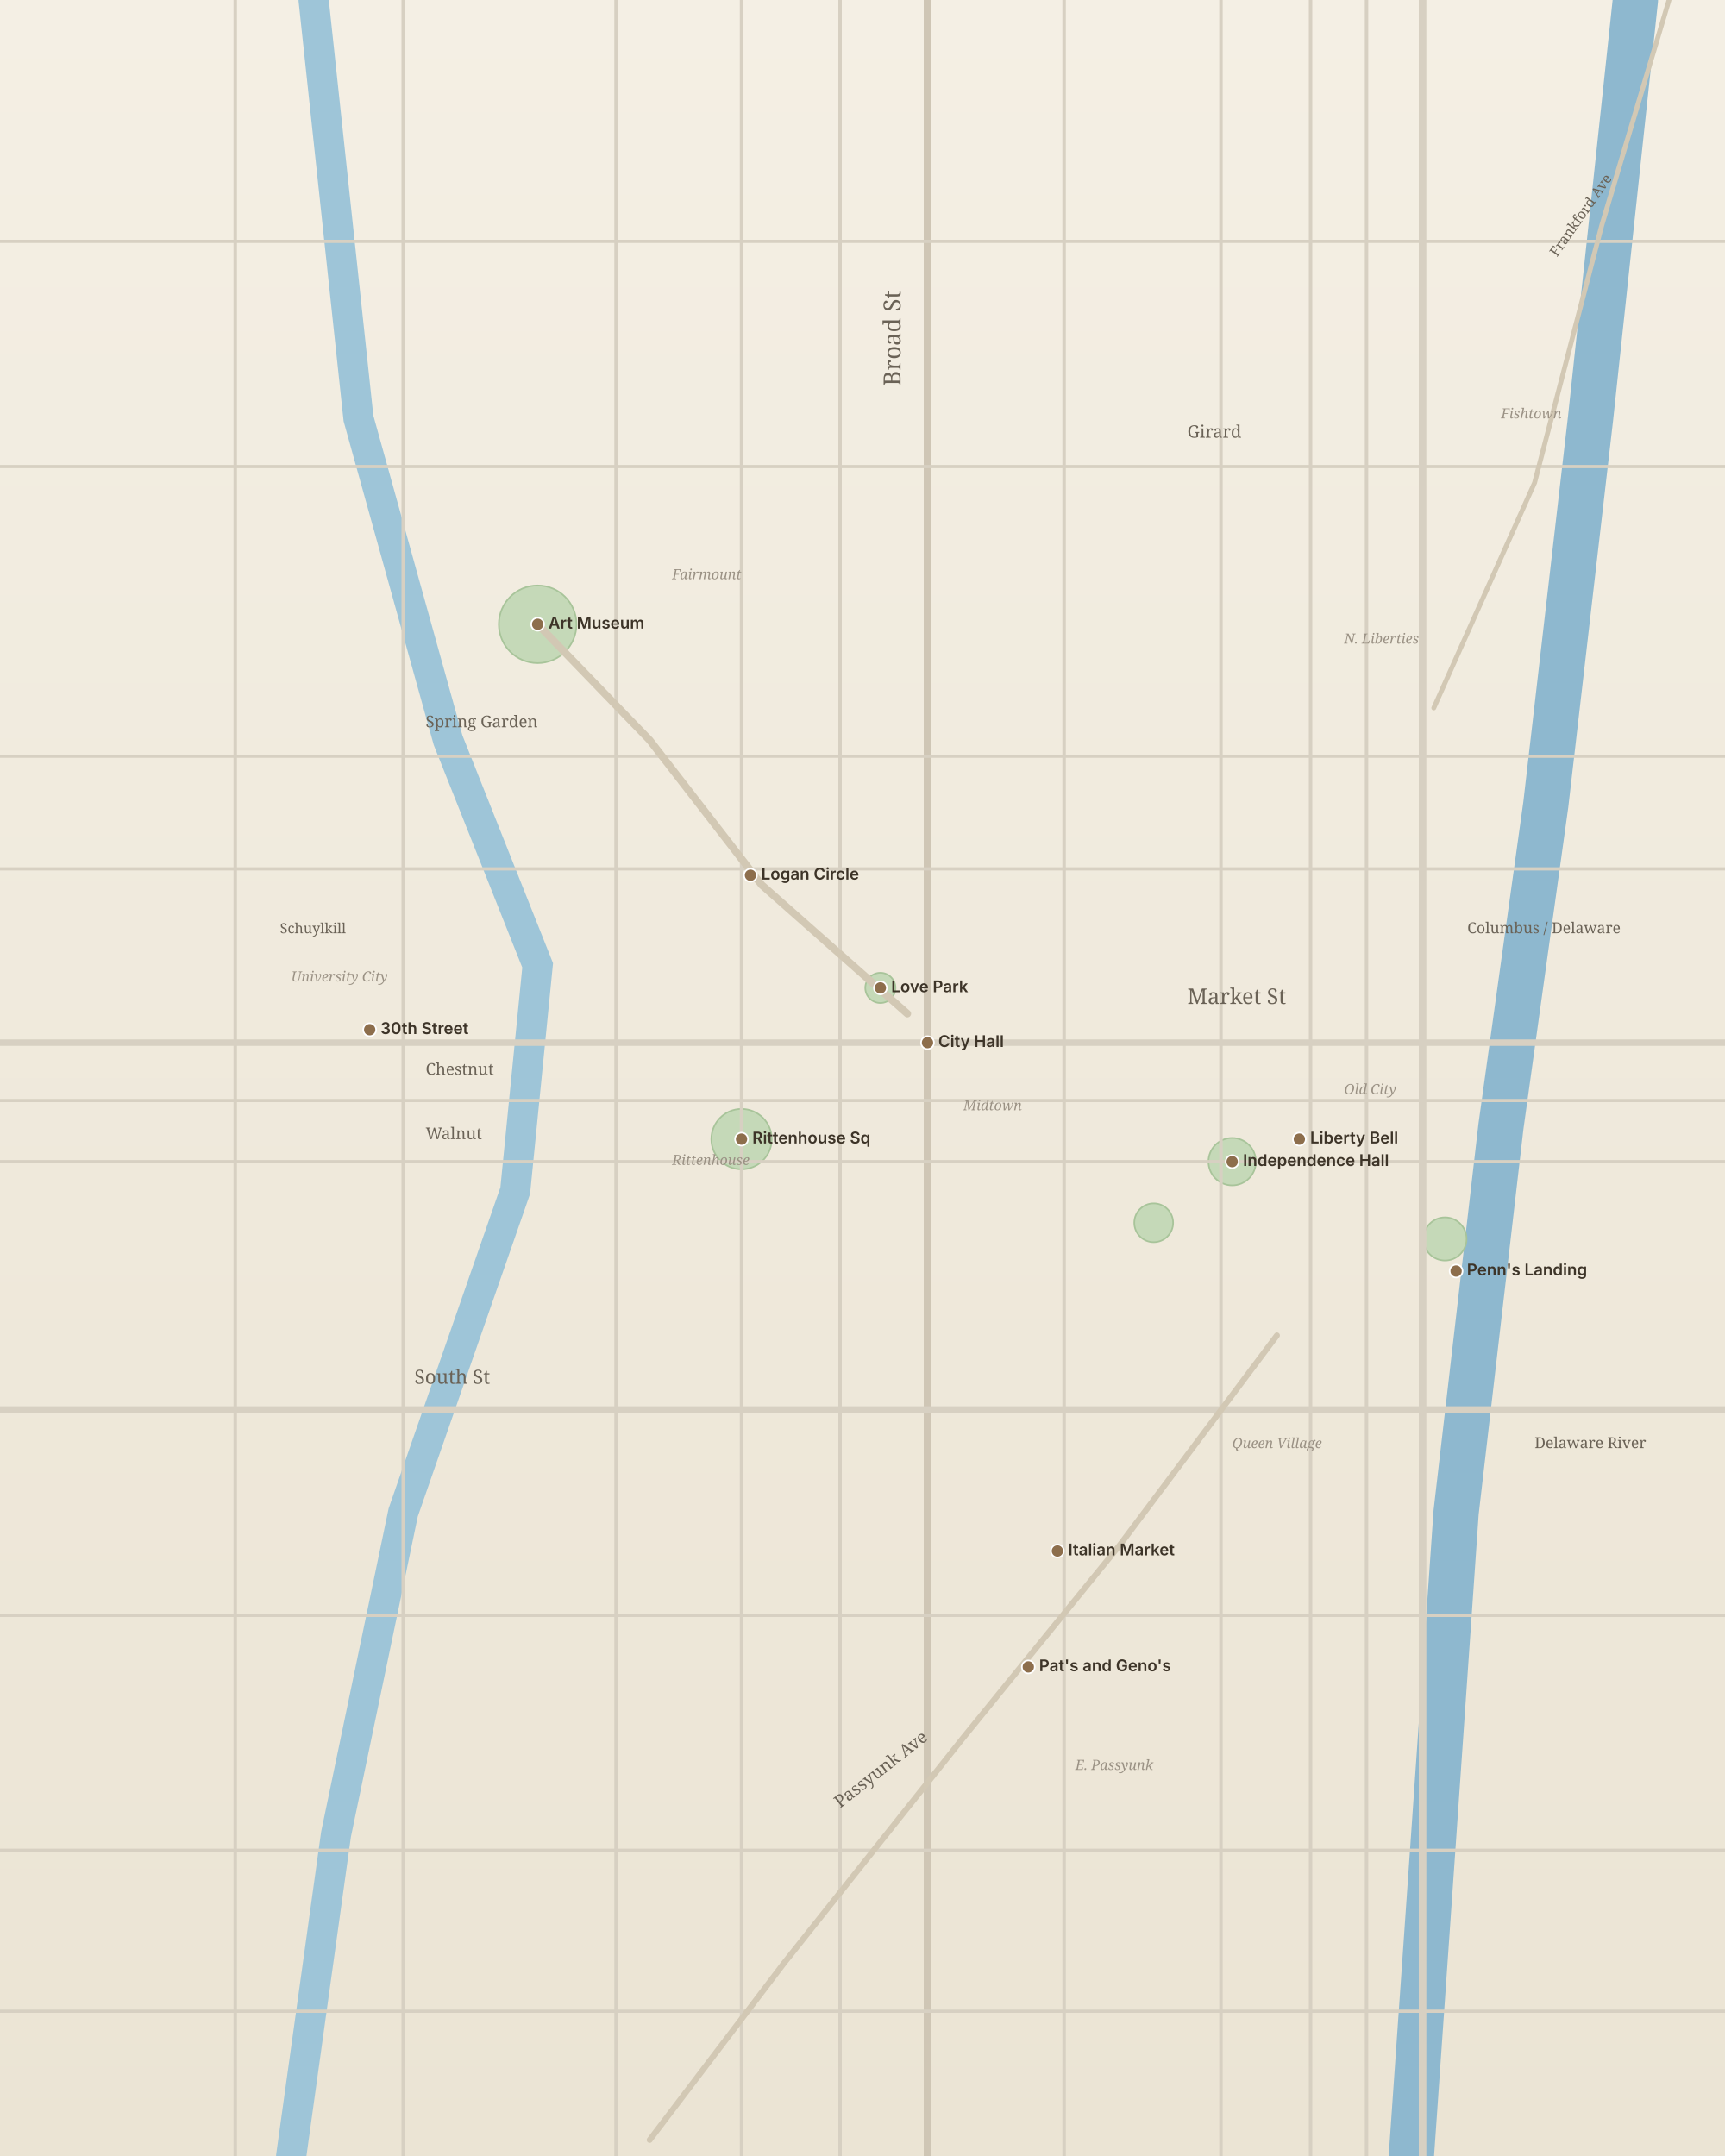
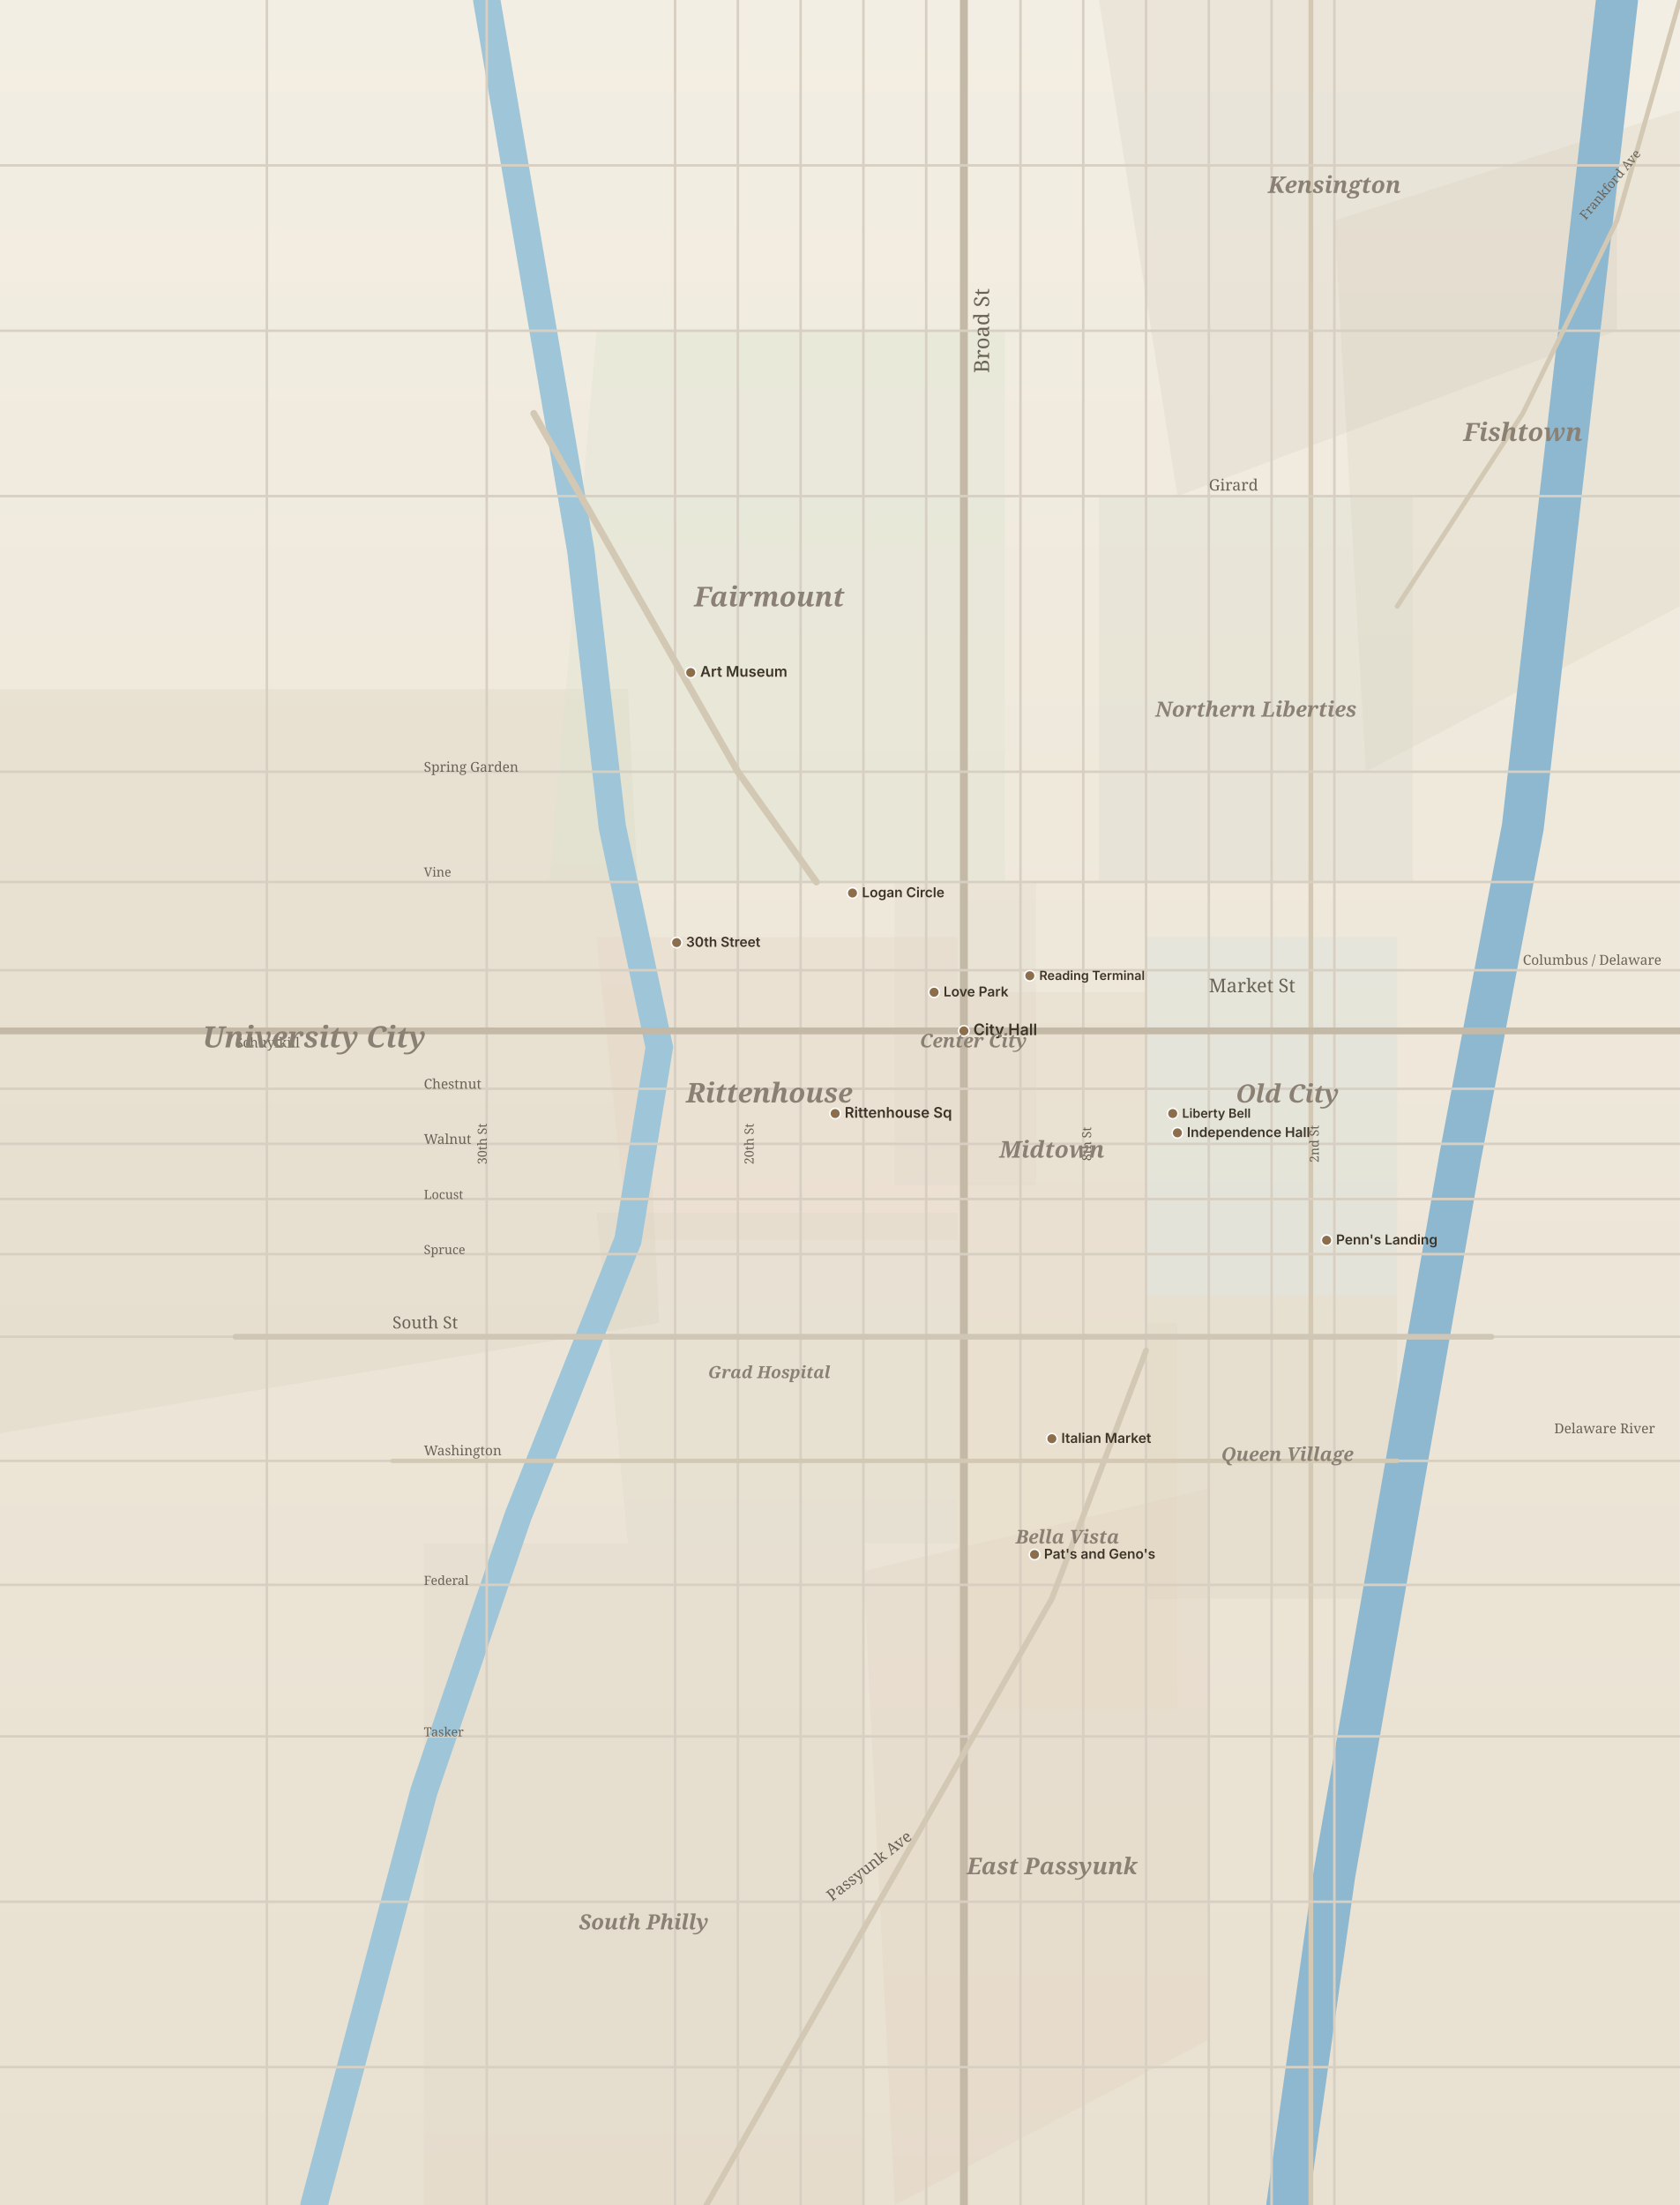
- <svg xmlns="http://www.w3.org/2000/svg" viewBox="0 0 1600 2000" width="1600" height="2000" role="img" aria-label="Philadelphia streets and landmarks">
+ <svg xmlns="http://www.w3.org/2000/svg" viewBox="0 0 1600 2100" width="1600" height="2100" role="img" aria-label="Philadelphia streets and neighborhoods">
  <defs>
    <linearGradient id="land" x1="0" y1="0" x2="0" y2="1">
-       <stop offset="0" stop-color="#f4efe4" />
-       <stop offset="1" stop-color="#ebe4d4" />
+       <stop offset="0" stop-color="#f3eee3" />
+       <stop offset="1" stop-color="#e8e0d0" />
    </linearGradient>
  </defs>
-   <rect width="1600" height="2000" fill="url(#land)" />
-   <path d="M 290.9,0.0 L 332.5,388.1 L 415.6,686.6 L 498.7,895.5 L 477.9,1104.5 L 374.0,1403.0 L 311.7,1701.5 L 270.1,2000.0" stroke="#9ec5d8" stroke-width="28" fill="none" stroke-linecap="round" />
-   <path d="M 1516.9,0.0 L 1475.3,388.1 L 1433.8,746.3 L 1392.2,1044.8 L 1350.6,1403.0 L 1329.9,1701.5 L 1309.1,2000.0" stroke="#8eb8cf" stroke-width="42" fill="none" stroke-linecap="round" />
-   <circle cx="687.8" cy="1056.7" r="28" fill="#c5d9b8" stroke="#a8c49a" stroke-width="1.5" />
-   <circle cx="1070.1" cy="1134.3" r="18" fill="#c5d9b8" stroke="#a8c49a" stroke-width="1.5" />
-   <circle cx="1142.9" cy="1077.6" r="22" fill="#c5d9b8" stroke="#a8c49a" stroke-width="1.5" />
-   <circle cx="498.7" cy="579.1" r="36" fill="#c5d9b8" stroke="#a8c49a" stroke-width="1.5" />
-   <circle cx="816.6" cy="916.4" r="14" fill="#c5d9b8" stroke="#a8c49a" stroke-width="1.5" />
-   <circle cx="1340.3" cy="1149.3" r="20" fill="#c5d9b8" stroke="#a8c49a" stroke-width="1.5" />
-   <path d="M 1319.5,0.0 L 1319.5,2000.0" stroke="#d7d0c2" stroke-width="7" fill="none" />
-   <path d="M 1267.5,0.0 L 1267.5,2000.0" stroke="#d7d0c2" stroke-width="3.2" fill="none" />
-   <path d="M 1215.6,0.0 L 1215.6,2000.0" stroke="#d7d0c2" stroke-width="3.2" fill="none" />
-   <path d="M 1132.5,0.0 L 1132.5,2000.0" stroke="#d7d0c2" stroke-width="3.2" fill="none" />
-   <path d="M 987.0,0.0 L 987.0,2000.0" stroke="#d7d0c2" stroke-width="3.2" fill="none" />
-   <path d="M 860.3,0.0 L 860.3,2000.0" stroke="#cfc6b5" stroke-width="7" fill="none" />
-   <path d="M 779.2,0.0 L 779.2,2000.0" stroke="#d7d0c2" stroke-width="3.2" fill="none" />
-   <path d="M 687.8,0.0 L 687.8,2000.0" stroke="#d7d0c2" stroke-width="3.2" fill="none" />
-   <path d="M 571.4,0.0 L 571.4,2000.0" stroke="#d7d0c2" stroke-width="3.2" fill="none" />
-   <path d="M 374.0,0.0 L 374.0,2000.0" stroke="#d7d0c2" stroke-width="3.2" fill="none" />
-   <path d="M 218.2,0.0 L 218.2,2000.0" stroke="#d7d0c2" stroke-width="3.2" fill="none" />
-   <path d="M 0.0,223.9 L 1600.0,223.9" stroke="#d7d0c2" stroke-width="3" fill="none" />
-   <path d="M 0.0,432.8 L 1600.0,432.8" stroke="#d7d0c2" stroke-width="3" fill="none" />
-   <path d="M 0.0,701.5 L 1600.0,701.5" stroke="#d7d0c2" stroke-width="3" fill="none" />
-   <path d="M 0.0,806.0 L 1600.0,806.0" stroke="#d7d0c2" stroke-width="3" fill="none" />
-   <path d="M 0.0,967.2 L 1600.0,967.2" stroke="#d7d0c2" stroke-width="6" fill="none" />
-   <path d="M 0.0,1020.9 L 1600.0,1020.9" stroke="#d7d0c2" stroke-width="3" fill="none" />
-   <path d="M 0.0,1077.6 L 1600.0,1077.6" stroke="#d7d0c2" stroke-width="3" fill="none" />
-   <path d="M 0.0,1307.5 L 1600.0,1307.5" stroke="#d7d0c2" stroke-width="6" fill="none" />
-   <path d="M 0.0,1498.5 L 1600.0,1498.5" stroke="#d7d0c2" stroke-width="3" fill="none" />
-   <path d="M 0.0,1716.4 L 1600.0,1716.4" stroke="#d7d0c2" stroke-width="3" fill="none" />
-   <path d="M 0.0,1865.7 L 1600.0,1865.7" stroke="#d7d0c2" stroke-width="3" fill="none" />
-   <path d="M 1184.4,1238.8 L 1039.0,1432.8 L 893.5,1611.9 L 727.3,1820.9 L 602.6,1985.1" stroke="#d2c8b4" stroke-width="5.5" fill="none" stroke-linecap="round" />
-   <path d="M 1329.9,656.7 L 1423.4,447.8 L 1485.7,209.0 L 1548.1,0.0" stroke="#d2c8b4" stroke-width="4.5" fill="none" stroke-linecap="round" />
-   <path d="M 841.6,940.3 L 706.5,820.9 L 602.6,686.6 L 498.7,579.1" stroke="#d2c8b4" stroke-width="7" fill="none" stroke-linecap="round" />
-   <text x="835.3" y="358.2" font-family="Georgia, serif" font-size="22" fill="#6a6256" transform="rotate(-90 835.3 358.2)">Broad St</text>
-   <text x="1101.3" y="931.3" font-family="Georgia, serif" font-size="20" fill="#6a6256">Market St</text>
-   <text x="394.8" y="997.0" font-family="Georgia, serif" font-size="15" fill="#6a6256">Chestnut</text>
-   <text x="394.8" y="1056.7" font-family="Georgia, serif" font-size="15" fill="#6a6256">Walnut</text>
-   <text x="384.4" y="1283.6" font-family="Georgia, serif" font-size="18" fill="#6a6256">South St</text>
-   <text x="394.8" y="674.6" font-family="Georgia, serif" font-size="15" fill="#6a6256">Spring Garden</text>
-   <text x="1101.3" y="406.0" font-family="Georgia, serif" font-size="16" fill="#6a6256">Girard</text>
-   <text x="779.2" y="1677.6" font-family="Georgia, serif" font-size="16" fill="#6a6256" transform="rotate(-38 779.2 1677.6)">Passyunk Ave</text>
-   <text x="1361.0" y="865.7" font-family="Georgia, serif" font-size="14" fill="#6a6256">Columbus / Delaware</text>
-   <text x="259.7" y="865.7" font-family="Georgia, serif" font-size="13" fill="#6a6256">Schuylkill</text>
-   <text x="1423.4" y="1343.3" font-family="Georgia, serif" font-size="14" fill="#6a6256">Delaware River</text>
-   <text x="1444.2" y="238.8" font-family="Georgia, serif" font-size="13" fill="#6a6256" transform="rotate(-55 1444.2 238.8)">Frankford Ave</text>
-   <circle cx="860.3" cy="967.2" r="6" fill="#8d6e4c" stroke="#fff" stroke-width="1.5" />
-   <text x="870.3" y="971.2" font-family="-apple-system, BlinkMacSystemFont, sans-serif" font-size="15" font-weight="600" fill="#3d3428">City Hall</text>
-   <circle cx="816.6" cy="916.4" r="6" fill="#8d6e4c" stroke="#fff" stroke-width="1.5" />
-   <text x="826.6" y="920.4" font-family="-apple-system, BlinkMacSystemFont, sans-serif" font-size="15" font-weight="600" fill="#3d3428">Love Park</text>
-   <circle cx="498.7" cy="579.1" r="6" fill="#8d6e4c" stroke="#fff" stroke-width="1.5" />
-   <text x="508.7" y="583.1" font-family="-apple-system, BlinkMacSystemFont, sans-serif" font-size="15" font-weight="600" fill="#3d3428">Art Museum</text>
-   <circle cx="1142.9" cy="1077.6" r="6" fill="#8d6e4c" stroke="#fff" stroke-width="1.5" />
-   <text x="1152.9" y="1081.6" font-family="-apple-system, BlinkMacSystemFont, sans-serif" font-size="15" font-weight="600" fill="#3d3428">Independence Hall</text>
-   <circle cx="1205.2" cy="1056.7" r="6" fill="#8d6e4c" stroke="#fff" stroke-width="1.5" />
-   <text x="1215.2" y="1060.7" font-family="-apple-system, BlinkMacSystemFont, sans-serif" font-size="15" font-weight="600" fill="#3d3428">Liberty Bell</text>
-   <circle cx="1350.6" cy="1179.1" r="6" fill="#8d6e4c" stroke="#fff" stroke-width="1.5" />
-   <text x="1360.6" y="1183.1" font-family="-apple-system, BlinkMacSystemFont, sans-serif" font-size="15" font-weight="600" fill="#3d3428">Penn's Landing</text>
-   <circle cx="687.8" cy="1056.7" r="6" fill="#8d6e4c" stroke="#fff" stroke-width="1.5" />
-   <text x="697.8" y="1060.7" font-family="-apple-system, BlinkMacSystemFont, sans-serif" font-size="15" font-weight="600" fill="#3d3428">Rittenhouse Sq</text>
-   <circle cx="980.8" cy="1438.8" r="6" fill="#8d6e4c" stroke="#fff" stroke-width="1.5" />
-   <text x="990.8" y="1442.8" font-family="-apple-system, BlinkMacSystemFont, sans-serif" font-size="15" font-weight="600" fill="#3d3428">Italian Market</text>
-   <circle cx="953.8" cy="1546.3" r="6" fill="#8d6e4c" stroke="#fff" stroke-width="1.5" />
-   <text x="963.8" y="1550.3" font-family="-apple-system, BlinkMacSystemFont, sans-serif" font-size="15" font-weight="600" fill="#3d3428">Pat's and Geno's</text>
-   <circle cx="696.1" cy="811.9" r="6" fill="#8d6e4c" stroke="#fff" stroke-width="1.5" />
-   <text x="706.1" y="815.9" font-family="-apple-system, BlinkMacSystemFont, sans-serif" font-size="15" font-weight="600" fill="#3d3428">Logan Circle</text>
-   <circle cx="342.9" cy="955.2" r="6" fill="#8d6e4c" stroke="#fff" stroke-width="1.5" />
-   <text x="352.9" y="959.2" font-family="-apple-system, BlinkMacSystemFont, sans-serif" font-size="15" font-weight="600" fill="#3d3428">30th Street</text>
-   <text x="1392.2" y="388.1" font-family="Georgia, serif" font-size="13" fill="#9a9184" font-style="italic">Fishtown</text>
-   <text x="1246.8" y="597.0" font-family="Georgia, serif" font-size="13" fill="#9a9184" font-style="italic">N. Liberties</text>
-   <text x="1246.8" y="1014.9" font-family="Georgia, serif" font-size="13" fill="#9a9184" font-style="italic">Old City</text>
-   <text x="893.5" y="1029.9" font-family="Georgia, serif" font-size="13" fill="#9a9184" font-style="italic">Midtown</text>
-   <text x="623.4" y="1080.6" font-family="Georgia, serif" font-size="13" fill="#9a9184" font-style="italic">Rittenhouse</text>
-   <text x="1142.9" y="1343.3" font-family="Georgia, serif" font-size="13" fill="#9a9184" font-style="italic">Queen Village</text>
-   <text x="997.4" y="1641.8" font-family="Georgia, serif" font-size="13" fill="#9a9184" font-style="italic">E. Passyunk</text>
-   <text x="270.1" y="910.4" font-family="Georgia, serif" font-size="13" fill="#9a9184" font-style="italic">University City</text>
-   <text x="623.4" y="537.3" font-family="Georgia, serif" font-size="13" fill="#9a9184" font-style="italic">Fairmount</text>
+   <rect width="1600" height="2100" fill="url(#land)" />
+   <polygon points="0.0,656.2 598.1,656.2 628.0,1260.0 0.0,1365.0" fill="#d9cbb6" fill-opacity="0.28" stroke="none" />
+   <polygon points="568.2,315.0 957.0,315.0 957.0,840.0 523.4,840.0" fill="#d5e0cc" fill-opacity="0.3" stroke="none" />
+   <polygon points="568.2,892.5 912.1,892.5 912.1,1181.2 598.1,1181.2" fill="#e4d3c4" fill-opacity="0.32" stroke="none" />
+   <polygon points="852.3,840.0 986.9,840.0 986.9,1128.7 852.3,1128.7" fill="#ddd6c8" fill-opacity="0.26" stroke="none" />
+   <polygon points="912.1,945.0 1091.6,945.0 1091.6,1260.0 912.1,1260.0" fill="#e0d4c0" fill-opacity="0.3" stroke="none" />
+   <polygon points="1091.6,892.5 1330.8,892.5 1330.8,1233.8 1091.6,1233.8" fill="#cfdcd8" fill-opacity="0.3" stroke="none" />
+   <polygon points="1046.7,472.5 1345.8,472.5 1345.8,840.0 1046.7,840.0" fill="#d4d8c8" fill-opacity="0.28" stroke="none" />
+   <polygon points="1271.0,210.0 1600.0,105.0 1600.0,577.5 1300.9,735.0" fill="#d8cfc0" fill-opacity="0.28" stroke="none" />
+   <polygon points="1046.7,0.0 1540.2,0.0 1540.2,315.0 1121.5,472.5" fill="#d2c8bc" fill-opacity="0.26" stroke="none" />
+   <polygon points="1091.6,1233.8 1330.8,1233.8 1330.8,1522.5 1091.6,1522.5" fill="#d7d0be" fill-opacity="0.28" stroke="none" />
+   <polygon points="912.1,1260.0 1121.5,1260.0 1121.5,1627.5 912.1,1627.5" fill="#e1d2bc" fill-opacity="0.28" stroke="none" />
+   <polygon points="568.2,1155.0 912.1,1155.0 912.1,1470.0 598.1,1470.0" fill="#d9d4c6" fill-opacity="0.26" stroke="none" />
+   <polygon points="822.4,1496.2 1151.4,1417.5 1151.4,1942.5 852.3,2100.0" fill="#e0cfc0" fill-opacity="0.3" stroke="none" />
+   <polygon points="403.7,1470.0 822.4,1470.0 822.4,2100.0 403.7,2100.0" fill="#d8d0c2" fill-opacity="0.24" stroke="none" />
+   <path d="M 463.6,0.0 L 508.4,262.5 L 553.3,525.0 L 583.2,787.5 L 628.0,997.5 L 598.1,1181.2 L 493.5,1443.7 L 403.7,1706.3 L 299.1,2100.0" fill="none" stroke="#9ec5d8" stroke-width="26" stroke-linecap="round" />
+   <path d="M 1540.2,0.0 L 1495.3,393.7 L 1450.5,787.5 L 1390.7,1102.5 L 1330.8,1443.7 L 1271.0,1785.0 L 1226.2,2100.0" fill="none" stroke="#8eb8cf" stroke-width="40" stroke-linecap="round" />
+   <path d="M 1271.0,0.0 L 1271.0,2100.0" fill="none" stroke="#d7d0c2" stroke-width="2.4" stroke-linecap="round" />
+   <path d="M 1211.2,0.0 L 1211.2,2100.0" fill="none" stroke="#d7d0c2" stroke-width="2.4" stroke-linecap="round" />
+   <path d="M 1151.4,0.0 L 1151.4,2100.0" fill="none" stroke="#d7d0c2" stroke-width="2.4" stroke-linecap="round" />
+   <path d="M 1091.6,0.0 L 1091.6,2100.0" fill="none" stroke="#d7d0c2" stroke-width="2.4" stroke-linecap="round" />
+   <path d="M 1031.8,0.0 L 1031.8,2100.0" fill="none" stroke="#d7d0c2" stroke-width="2.4" stroke-linecap="round" />
+   <path d="M 972.0,0.0 L 972.0,2100.0" fill="none" stroke="#d7d0c2" stroke-width="2.4" stroke-linecap="round" />
+   <path d="M 882.2,0.0 L 882.2,2100.0" fill="none" stroke="#d7d0c2" stroke-width="2.4" stroke-linecap="round" />
+   <path d="M 822.4,0.0 L 822.4,2100.0" fill="none" stroke="#d7d0c2" stroke-width="2.4" stroke-linecap="round" />
+   <path d="M 762.6,0.0 L 762.6,2100.0" fill="none" stroke="#d7d0c2" stroke-width="2.4" stroke-linecap="round" />
+   <path d="M 702.8,0.0 L 702.8,2100.0" fill="none" stroke="#d7d0c2" stroke-width="2.4" stroke-linecap="round" />
+   <path d="M 643.0,0.0 L 643.0,2100.0" fill="none" stroke="#d7d0c2" stroke-width="2.4" stroke-linecap="round" />
+   <path d="M 463.6,0.0 L 463.6,2100.0" fill="none" stroke="#d7d0c2" stroke-width="2.4" stroke-linecap="round" />
+   <path d="M 254.2,0.0 L 254.2,2100.0" fill="none" stroke="#d7d0c2" stroke-width="2.4" stroke-linecap="round" />
+   <path d="M 918.1,0.0 L 918.1,2100.0" fill="none" stroke="#c4b9a6" stroke-width="7.5" stroke-linecap="round" />
+   <path d="M 1248.6,0.0 L 1248.6,2100.0" fill="none" stroke="#d2c8b4" stroke-width="4.5" stroke-linecap="round" />
+   <path d="M 0.0,157.5 L 1600.0,157.5" fill="none" stroke="#d7d0c2" stroke-width="2.4" stroke-linecap="round" />
+   <path d="M 0.0,315.0 L 1600.0,315.0" fill="none" stroke="#d7d0c2" stroke-width="2.4" stroke-linecap="round" />
+   <path d="M 0.0,472.5 L 1600.0,472.5" fill="none" stroke="#d7d0c2" stroke-width="2.4" stroke-linecap="round" />
+   <path d="M 0.0,735.0 L 1600.0,735.0" fill="none" stroke="#d7d0c2" stroke-width="2.4" stroke-linecap="round" />
+   <path d="M 0.0,840.0 L 1600.0,840.0" fill="none" stroke="#d7d0c2" stroke-width="2.4" stroke-linecap="round" />
+   <path d="M 0.0,924.0 L 1600.0,924.0" fill="none" stroke="#d7d0c2" stroke-width="2.4" stroke-linecap="round" />
+   <path d="M 0.0,1036.9 L 1600.0,1036.9" fill="none" stroke="#d7d0c2" stroke-width="2.4" stroke-linecap="round" />
+   <path d="M 0.0,1089.4 L 1600.0,1089.4" fill="none" stroke="#d7d0c2" stroke-width="2.4" stroke-linecap="round" />
+   <path d="M 0.0,1141.9 L 1600.0,1141.9" fill="none" stroke="#d7d0c2" stroke-width="2.4" stroke-linecap="round" />
+   <path d="M 0.0,1194.4 L 1600.0,1194.4" fill="none" stroke="#d7d0c2" stroke-width="2.4" stroke-linecap="round" />
+   <path d="M 0.0,1273.1 L 1600.0,1273.1" fill="none" stroke="#d7d0c2" stroke-width="2.4" stroke-linecap="round" />
+   <path d="M 0.0,1391.3 L 1600.0,1391.3" fill="none" stroke="#d7d0c2" stroke-width="2.4" stroke-linecap="round" />
+   <path d="M 0.0,1509.4 L 1600.0,1509.4" fill="none" stroke="#d7d0c2" stroke-width="2.4" stroke-linecap="round" />
+   <path d="M 0.0,1653.7 L 1600.0,1653.7" fill="none" stroke="#d7d0c2" stroke-width="2.4" stroke-linecap="round" />
+   <path d="M 0.0,1811.2 L 1600.0,1811.2" fill="none" stroke="#d7d0c2" stroke-width="2.4" stroke-linecap="round" />
+   <path d="M 0.0,1968.7 L 1600.0,1968.7" fill="none" stroke="#d7d0c2" stroke-width="2.4" stroke-linecap="round" />
+   <path d="M 0.0,981.8 L 1600.0,981.8" fill="none" stroke="#c4b9a6" stroke-width="6.5" stroke-linecap="round" />
+   <path d="M 224.3,1273.1 L 1420.6,1273.1" fill="none" stroke="#cfc6b5" stroke-width="5.5" stroke-linecap="round" />
+   <path d="M 373.8,1391.3 L 1330.8,1391.3" fill="none" stroke="#d2c8b4" stroke-width="4.2" stroke-linecap="round" />
+   <path d="M 777.6,840.0 L 702.8,735.0 L 613.1,577.5 L 508.4,393.7" fill="none" stroke="#d2c8b4" stroke-width="6.5" stroke-linecap="round" />
+   <path d="M 1091.6,1286.2 L 1001.9,1522.5 L 882.2,1732.5 L 762.6,1942.5 L 672.9,2100.0" fill="none" stroke="#d2c8b4" stroke-width="5.5" stroke-linecap="round" />
+   <path d="M 1330.8,577.5 L 1450.5,393.7 L 1540.2,210.0 L 1600.0,0.0" fill="none" stroke="#d2c8b4" stroke-width="4.5" stroke-linecap="round" />
+   <text x="942.1" y="315.0" font-family="Georgia, serif" font-size="20" font-weight="400" fill="#6a6256" text-anchor="middle" transform="rotate(-90 942.1 315.0)">Broad St</text>
+   <text x="1151.4" y="945.0" font-family="Georgia, serif" font-size="18" font-weight="400" fill="#6a6256" text-anchor="start">Market St</text>
+   <text x="403.7" y="1036.9" font-family="Georgia, serif" font-size="13" font-weight="400" fill="#6a6256" text-anchor="start">Chestnut</text>
+   <text x="403.7" y="1089.4" font-family="Georgia, serif" font-size="13" font-weight="400" fill="#6a6256" text-anchor="start">Walnut</text>
+   <text x="403.7" y="1141.9" font-family="Georgia, serif" font-size="12" font-weight="400" fill="#6a6256" text-anchor="start">Locust</text>
+   <text x="403.7" y="1194.4" font-family="Georgia, serif" font-size="12" font-weight="400" fill="#6a6256" text-anchor="start">Spruce</text>
+   <text x="373.8" y="1265.2" font-family="Georgia, serif" font-size="16" font-weight="400" fill="#6a6256" text-anchor="start">South St</text>
+   <text x="403.7" y="1386.0" font-family="Georgia, serif" font-size="13" font-weight="400" fill="#6a6256" text-anchor="start">Washington</text>
+   <text x="403.7" y="735.0" font-family="Georgia, serif" font-size="13" font-weight="400" fill="#6a6256" text-anchor="start">Spring Garden</text>
+   <text x="1151.4" y="467.2" font-family="Georgia, serif" font-size="15" font-weight="400" fill="#6a6256" text-anchor="start">Girard</text>
+   <text x="403.7" y="834.8" font-family="Georgia, serif" font-size="12" font-weight="400" fill="#6a6256" text-anchor="start">Vine</text>
+   <text x="792.5" y="1811.2" font-family="Georgia, serif" font-size="15" font-weight="400" fill="#6a6256" text-anchor="start" transform="rotate(-38 792.5 1811.2)">Passyunk Ave</text>
+   <text x="1450.5" y="918.8" font-family="Georgia, serif" font-size="13" font-weight="400" fill="#6a6256" text-anchor="start">Columbus / Delaware</text>
+   <text x="224.3" y="997.5" font-family="Georgia, serif" font-size="13" font-weight="400" fill="#6a6256" text-anchor="start">Schuylkill</text>
+   <text x="1480.4" y="1365.0" font-family="Georgia, serif" font-size="13" font-weight="400" fill="#6a6256" text-anchor="start">Delaware River</text>
+   <text x="1510.3" y="210.0" font-family="Georgia, serif" font-size="12" font-weight="400" fill="#6a6256" text-anchor="start" transform="rotate(-50 1510.3 210.0)">Frankford Ave</text>
+   <text x="1256.1" y="1089.4" font-family="Georgia, serif" font-size="12" font-weight="400" fill="#6a6256" text-anchor="middle" transform="rotate(-90 1256.1 1089.4)">2nd St</text>
+   <text x="1039.3" y="1089.4" font-family="Georgia, serif" font-size="12" font-weight="400" fill="#6a6256" text-anchor="middle" transform="rotate(-90 1039.3 1089.4)">8th St</text>
+   <text x="717.8" y="1089.4" font-family="Georgia, serif" font-size="12" font-weight="400" fill="#6a6256" text-anchor="middle" transform="rotate(-90 717.8 1089.4)">20th St</text>
+   <text x="463.6" y="1089.4" font-family="Georgia, serif" font-size="12" font-weight="400" fill="#6a6256" text-anchor="middle" transform="rotate(-90 463.6 1089.4)">30th St</text>
+   <text x="403.7" y="1509.4" font-family="Georgia, serif" font-size="12" font-weight="400" fill="#6a6256" text-anchor="start">Federal</text>
+   <text x="403.7" y="1653.7" font-family="Georgia, serif" font-size="12" font-weight="400" fill="#6a6256" text-anchor="start">Tasker</text>
+   <circle cx="918.1" cy="981.8" r="5" fill="#8d6e4c" stroke="#fff" stroke-width="1.4" />
+   <text x="927.1" y="985.8" font-family="-apple-system, BlinkMacSystemFont, sans-serif" font-size="15" font-weight="600" fill="#3d3428">City Hall</text>
+   <circle cx="889.7" cy="945.0" r="5" fill="#8d6e4c" stroke="#fff" stroke-width="1.4" />
+   <text x="898.7" y="949.0" font-family="-apple-system, BlinkMacSystemFont, sans-serif" font-size="13" font-weight="600" fill="#3d3428">Love Park</text>
+   <circle cx="657.9" cy="640.5" r="5" fill="#8d6e4c" stroke="#fff" stroke-width="1.4" />
+   <text x="666.9" y="644.5" font-family="-apple-system, BlinkMacSystemFont, sans-serif" font-size="14" font-weight="600" fill="#3d3428">Art Museum</text>
+   <circle cx="1121.5" cy="1078.9" r="5" fill="#8d6e4c" stroke="#fff" stroke-width="1.4" />
+   <text x="1130.5" y="1082.9" font-family="-apple-system, BlinkMacSystemFont, sans-serif" font-size="13" font-weight="600" fill="#3d3428">Independence Hall</text>
+   <circle cx="1117.0" cy="1060.5" r="5" fill="#8d6e4c" stroke="#fff" stroke-width="1.4" />
+   <text x="1126.0" y="1064.5" font-family="-apple-system, BlinkMacSystemFont, sans-serif" font-size="12" font-weight="600" fill="#3d3428">Liberty Bell</text>
+   <circle cx="1263.6" cy="1181.2" r="5" fill="#8d6e4c" stroke="#fff" stroke-width="1.4" />
+   <text x="1272.6" y="1185.2" font-family="-apple-system, BlinkMacSystemFont, sans-serif" font-size="13" font-weight="600" fill="#3d3428">Penn's Landing</text>
+   <circle cx="795.5" cy="1060.5" r="5" fill="#8d6e4c" stroke="#fff" stroke-width="1.4" />
+   <text x="804.5" y="1064.5" font-family="-apple-system, BlinkMacSystemFont, sans-serif" font-size="14" font-weight="600" fill="#3d3428">Rittenhouse Sq</text>
+   <circle cx="1001.9" cy="1370.2" r="5" fill="#8d6e4c" stroke="#fff" stroke-width="1.4" />
+   <text x="1010.9" y="1374.2" font-family="-apple-system, BlinkMacSystemFont, sans-serif" font-size="13" font-weight="600" fill="#3d3428">Italian Market</text>
+   <circle cx="985.4" cy="1480.5" r="5" fill="#8d6e4c" stroke="#fff" stroke-width="1.4" />
+   <text x="994.4" y="1484.5" font-family="-apple-system, BlinkMacSystemFont, sans-serif" font-size="13" font-weight="600" fill="#3d3428">Pat's and Geno's</text>
+   <circle cx="812.0" cy="850.5" r="5" fill="#8d6e4c" stroke="#fff" stroke-width="1.4" />
+   <text x="821.0" y="854.5" font-family="-apple-system, BlinkMacSystemFont, sans-serif" font-size="13" font-weight="600" fill="#3d3428">Logan Circle</text>
+   <circle cx="644.5" cy="897.7" r="5" fill="#8d6e4c" stroke="#fff" stroke-width="1.4" />
+   <text x="653.5" y="901.7" font-family="-apple-system, BlinkMacSystemFont, sans-serif" font-size="13" font-weight="600" fill="#3d3428">30th Street</text>
+   <circle cx="980.9" cy="929.3" r="5" fill="#8d6e4c" stroke="#fff" stroke-width="1.4" />
+   <text x="989.9" y="933.3" font-family="-apple-system, BlinkMacSystemFont, sans-serif" font-size="12" font-weight="600" fill="#3d3428">Reading Terminal</text>
+   <text x="299.1" y="997.5" font-family="Georgia, serif" font-size="28" font-weight="600" fill="#8a8174" text-anchor="middle" font-style="italic">University City</text>
+   <text x="732.7" y="577.5" font-family="Georgia, serif" font-size="26" font-weight="600" fill="#8a8174" text-anchor="middle" font-style="italic">Fairmount</text>
+   <text x="732.7" y="1050.0" font-family="Georgia, serif" font-size="26" font-weight="600" fill="#8a8174" text-anchor="middle" font-style="italic">Rittenhouse</text>
+   <text x="927.1" y="997.5" font-family="Georgia, serif" font-size="18" font-weight="600" fill="#8a8174" text-anchor="middle" font-style="italic">Center City</text>
+   <text x="1001.9" y="1102.5" font-family="Georgia, serif" font-size="22" font-weight="600" fill="#8a8174" text-anchor="middle" font-style="italic">Midtown</text>
+   <text x="1226.2" y="1050.0" font-family="Georgia, serif" font-size="24" font-weight="600" fill="#8a8174" text-anchor="middle" font-style="italic">Old City</text>
+   <text x="1196.3" y="682.5" font-family="Georgia, serif" font-size="20" font-weight="600" fill="#8a8174" text-anchor="middle" font-style="italic">Northern Liberties</text>
+   <text x="1450.5" y="420.0" font-family="Georgia, serif" font-size="24" font-weight="600" fill="#8a8174" text-anchor="middle" font-style="italic">Fishtown</text>
+   <text x="1271.0" y="183.8" font-family="Georgia, serif" font-size="22" font-weight="600" fill="#8a8174" text-anchor="middle" font-style="italic">Kensington</text>
+   <text x="1226.2" y="1391.3" font-family="Georgia, serif" font-size="18" font-weight="600" fill="#8a8174" text-anchor="middle" font-style="italic">Queen Village</text>
+   <text x="1016.8" y="1470.0" font-family="Georgia, serif" font-size="18" font-weight="600" fill="#8a8174" text-anchor="middle" font-style="italic">Bella Vista</text>
+   <text x="732.7" y="1312.5" font-family="Georgia, serif" font-size="16" font-weight="600" fill="#8a8174" text-anchor="middle" font-style="italic">Grad Hospital</text>
+   <text x="1001.9" y="1785.0" font-family="Georgia, serif" font-size="22" font-weight="600" fill="#8a8174" text-anchor="middle" font-style="italic">East Passyunk</text>
+   <text x="613.1" y="1837.5" font-family="Georgia, serif" font-size="20" font-weight="600" fill="#8a8174" text-anchor="middle" font-style="italic">South Philly</text>
</svg>
